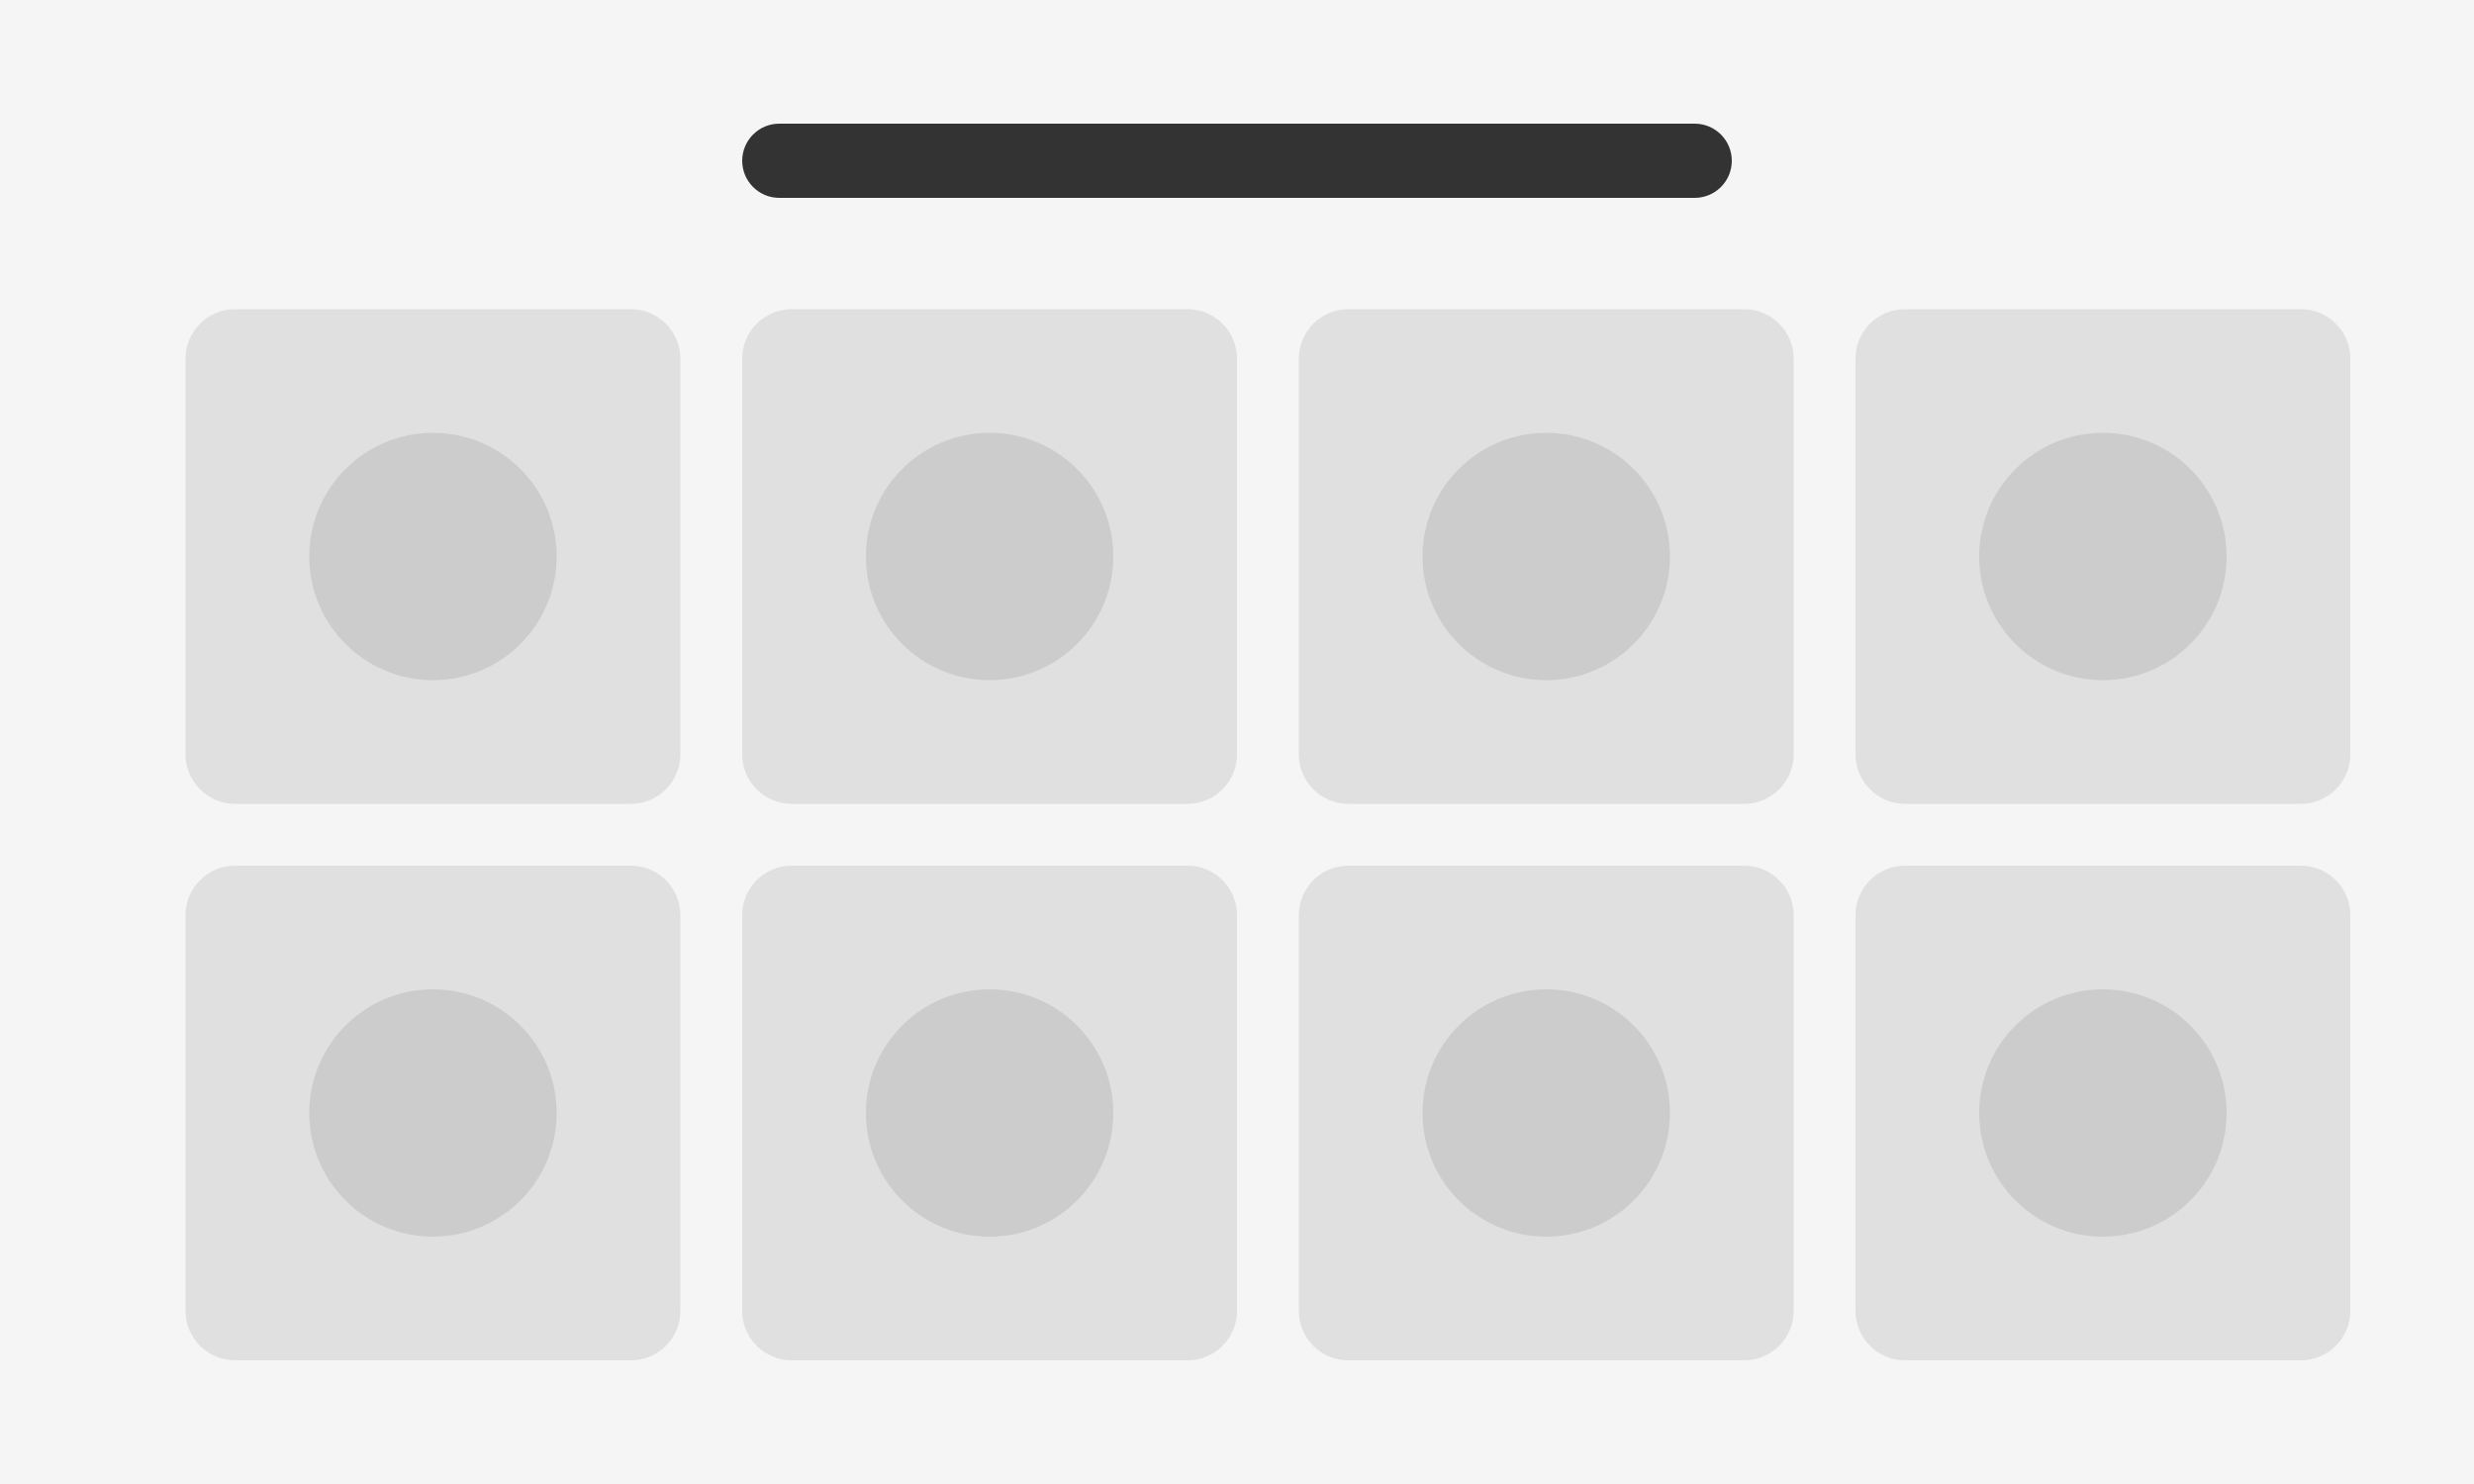
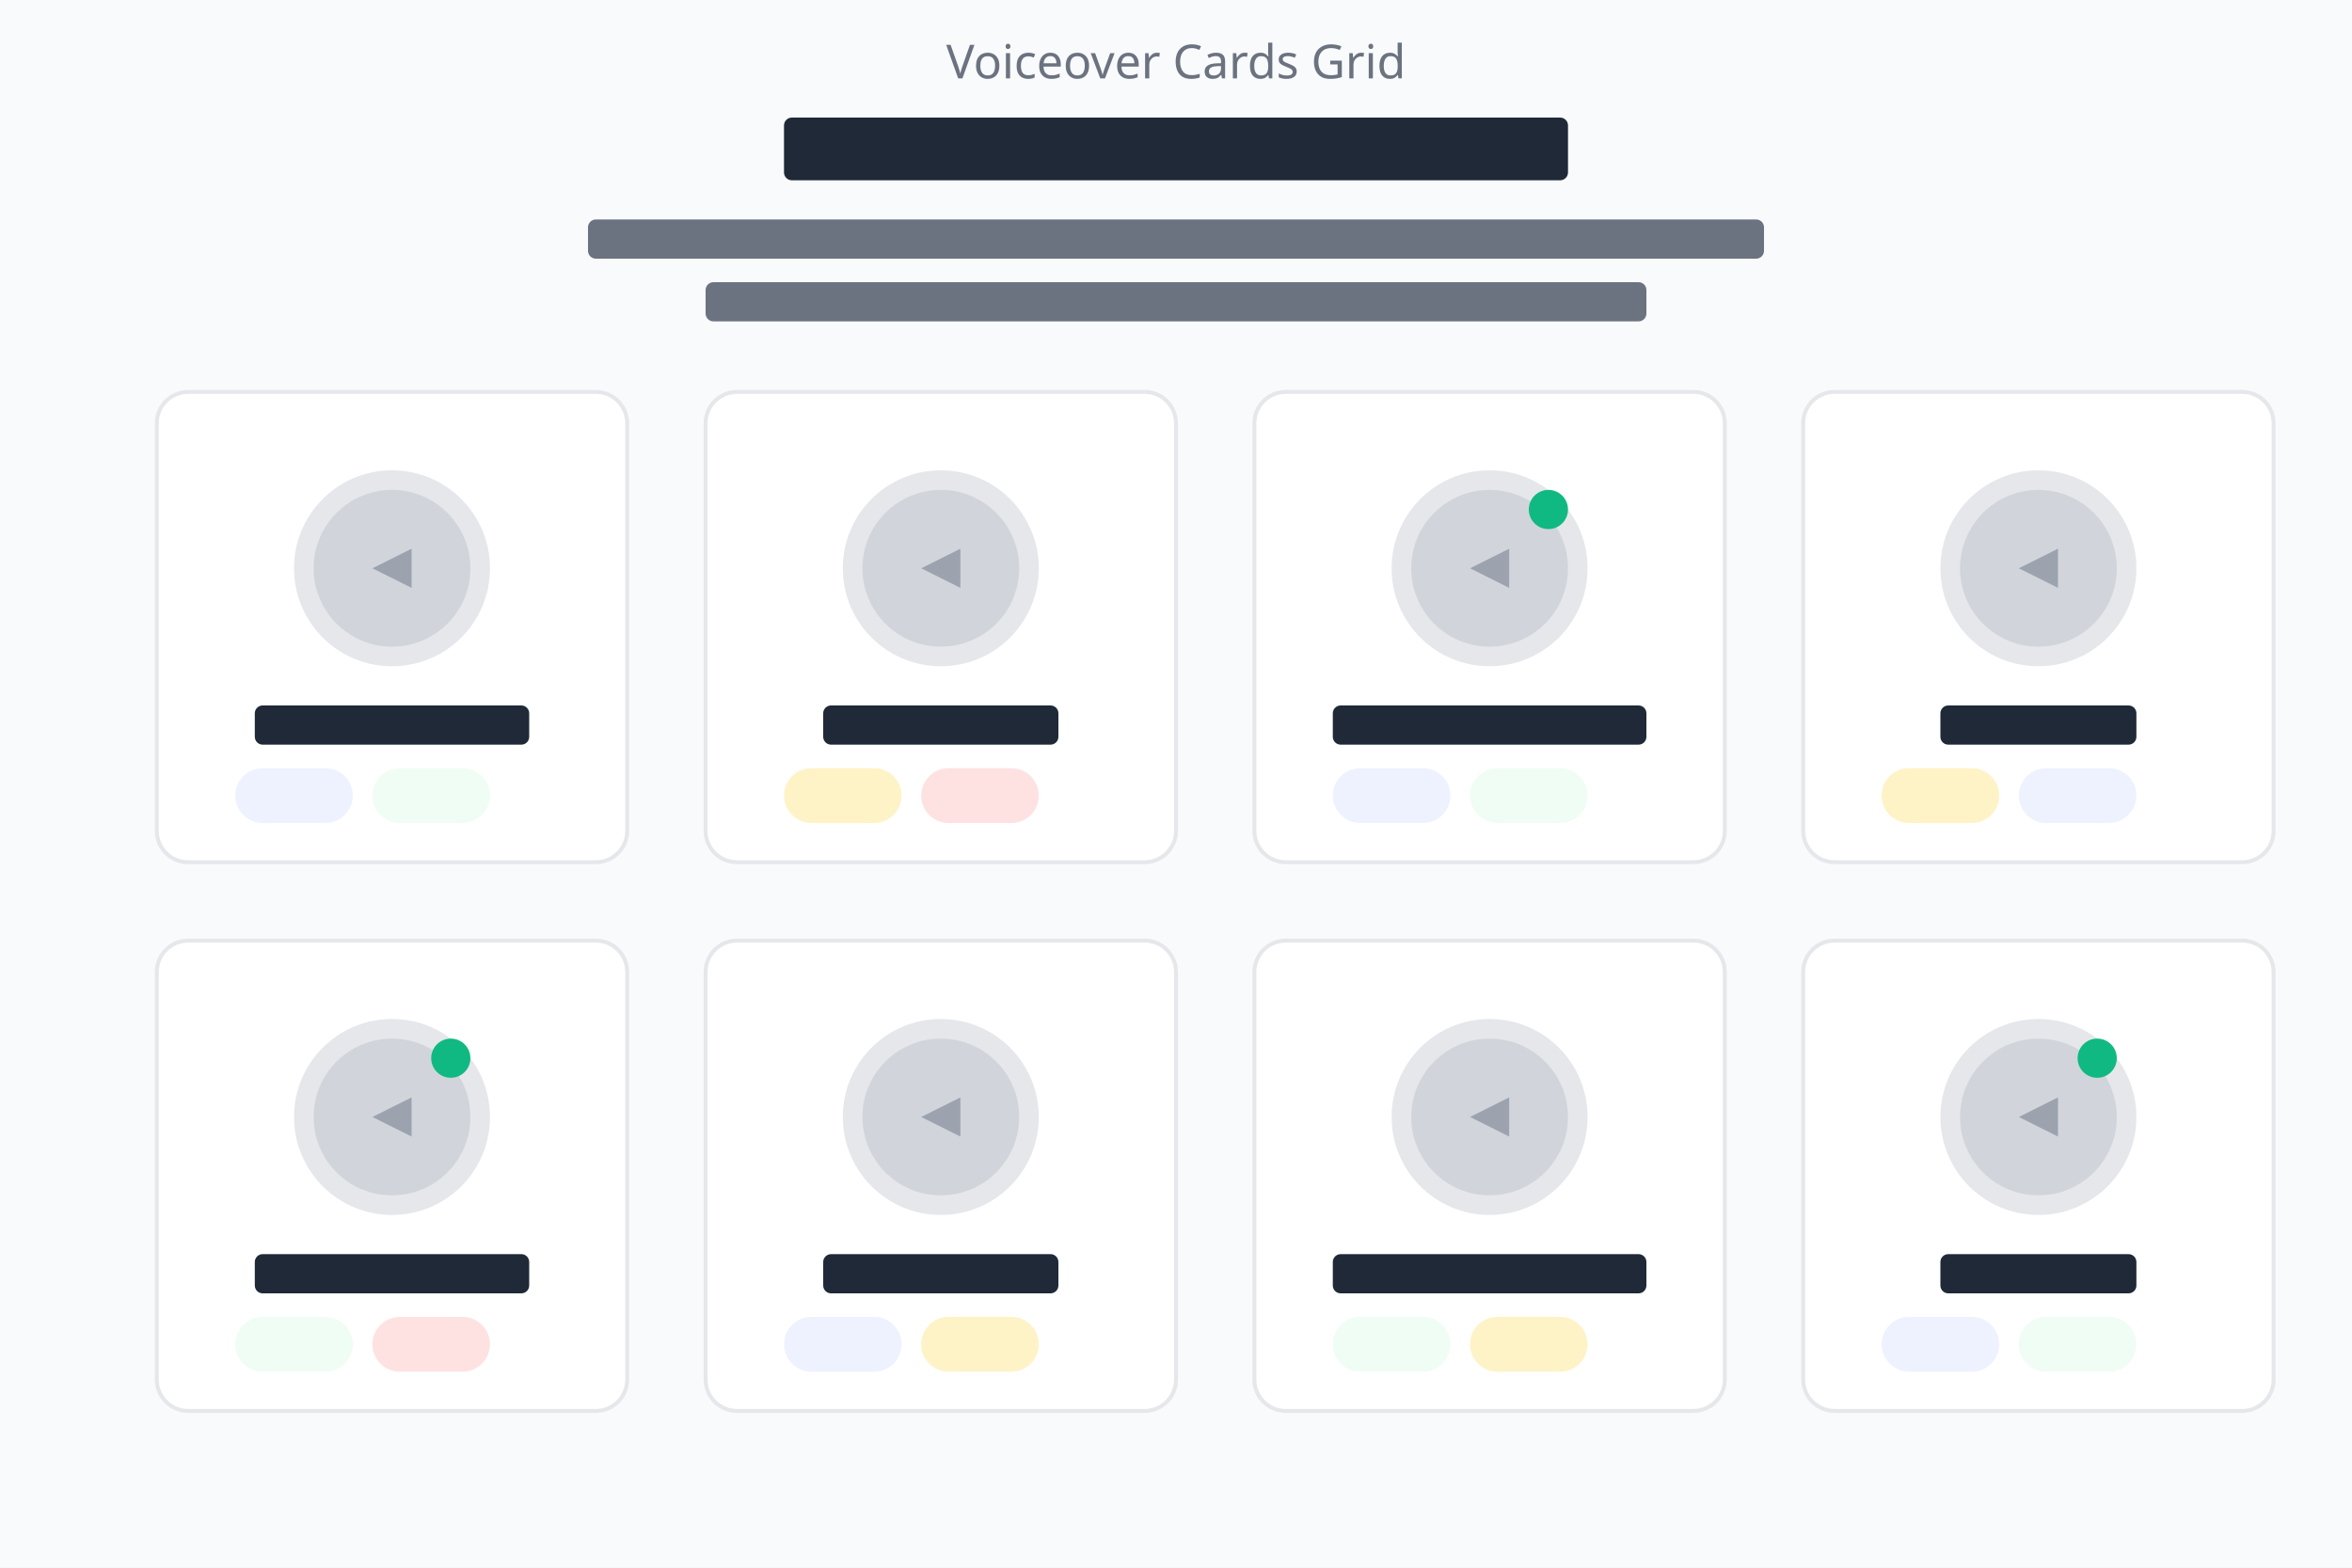
- <svg xmlns="http://www.w3.org/2000/svg" width="200" height="120" viewBox="0 0 200 120" fill="none">
-   <rect width="200" height="120" fill="#f5f5f5" />
-   <rect x="60" y="10" width="80" height="6" rx="3" fill="#333" />
-   <rect x="15" y="25" width="40" height="40" rx="4" fill="#e0e0e0" />
-   <circle cx="35" cy="45" r="10" fill="#ccc" />
-   <rect x="60" y="25" width="40" height="40" rx="4" fill="#e0e0e0" />
-   <circle cx="80" cy="45" r="10" fill="#ccc" />
-   <rect x="105" y="25" width="40" height="40" rx="4" fill="#e0e0e0" />
-   <circle cx="125" cy="45" r="10" fill="#ccc" />
-   <rect x="150" y="25" width="40" height="40" rx="4" fill="#e0e0e0" />
-   <circle cx="170" cy="45" r="10" fill="#ccc" />
-   <rect x="15" y="70" width="40" height="40" rx="4" fill="#e0e0e0" />
-   <circle cx="35" cy="90" r="10" fill="#ccc" />
-   <rect x="60" y="70" width="40" height="40" rx="4" fill="#e0e0e0" />
-   <circle cx="80" cy="90" r="10" fill="#ccc" />
-   <rect x="105" y="70" width="40" height="40" rx="4" fill="#e0e0e0" />
-   <circle cx="125" cy="90" r="10" fill="#ccc" />
-   <rect x="150" y="70" width="40" height="40" rx="4" fill="#e0e0e0" />
-   <circle cx="170" cy="90" r="10" fill="#ccc" />
+ <svg xmlns="http://www.w3.org/2000/svg" width="600" height="400" viewBox="0 0 600 400" fill="none">
+   <rect width="600" height="400" fill="#F9FAFB" />
+   <g transform="translate(0, 30)">
+     <rect x="200" y="0" width="200" height="16" rx="2" fill="#1F2937" />
+     <rect x="150" y="26" width="300" height="10" rx="2" fill="#6B7280" />
+     <rect x="180" y="42" width="240" height="10" rx="2" fill="#6B7280" />
+   </g>
+   <g transform="translate(40, 100)">
+     <g>
+       <rect x="0" y="0" width="120" height="120" rx="8" fill="white" />
+       <rect x="0" y="0" width="120" height="120" rx="8" fill="none" stroke="#E5E7EB" stroke-width="1" />
+       <circle cx="60" cy="45" r="25" fill="#E5E7EB" />
+       <circle cx="60" cy="45" r="20" fill="#D1D5DB" />
+       <path d="M 55 45 L 65 40 L 65 50 Z" fill="#9CA3AF" />
+       <rect x="25" y="80" width="70" height="10" rx="2" fill="#1F2937" />
+       <rect x="20" y="96" width="30" height="14" rx="7" fill="#EEF2FF" />
+       <rect x="55" y="96" width="30" height="14" rx="7" fill="#F0FDF4" />
+     </g>
+     <g transform="translate(140, 0)">
+       <rect x="0" y="0" width="120" height="120" rx="8" fill="white" />
+       <rect x="0" y="0" width="120" height="120" rx="8" fill="none" stroke="#E5E7EB" stroke-width="1" />
+       <circle cx="60" cy="45" r="25" fill="#E5E7EB" />
+       <circle cx="60" cy="45" r="20" fill="#D1D5DB" />
+       <path d="M 55 45 L 65 40 L 65 50 Z" fill="#9CA3AF" />
+       <rect x="30" y="80" width="60" height="10" rx="2" fill="#1F2937" />
+       <rect x="20" y="96" width="30" height="14" rx="7" fill="#FEF3C7" />
+       <rect x="55" y="96" width="30" height="14" rx="7" fill="#FEE2E2" />
+     </g>
+     <g transform="translate(280, 0)">
+       <rect x="0" y="0" width="120" height="120" rx="8" fill="white" />
+       <rect x="0" y="0" width="120" height="120" rx="8" fill="none" stroke="#E5E7EB" stroke-width="1" />
+       <circle cx="60" cy="45" r="25" fill="#E5E7EB" />
+       <circle cx="60" cy="45" r="20" fill="#D1D5DB" />
+       <circle cx="75" cy="30" r="5" fill="#10B981" />
+       <path d="M 55 45 L 65 40 L 65 50 Z" fill="#9CA3AF" />
+       <rect x="20" y="80" width="80" height="10" rx="2" fill="#1F2937" />
+       <rect x="20" y="96" width="30" height="14" rx="7" fill="#EEF2FF" />
+       <rect x="55" y="96" width="30" height="14" rx="7" fill="#F0FDF4" />
+     </g>
+     <g transform="translate(420, 0)">
+       <rect x="0" y="0" width="120" height="120" rx="8" fill="white" />
+       <rect x="0" y="0" width="120" height="120" rx="8" fill="none" stroke="#E5E7EB" stroke-width="1" />
+       <circle cx="60" cy="45" r="25" fill="#E5E7EB" />
+       <circle cx="60" cy="45" r="20" fill="#D1D5DB" />
+       <path d="M 55 45 L 65 40 L 65 50 Z" fill="#9CA3AF" />
+       <rect x="35" y="80" width="50" height="10" rx="2" fill="#1F2937" />
+       <rect x="20" y="96" width="30" height="14" rx="7" fill="#FEF3C7" />
+       <rect x="55" y="96" width="30" height="14" rx="7" fill="#EEF2FF" />
+     </g>
+     <g transform="translate(0, 140)">
+       <rect x="0" y="0" width="120" height="120" rx="8" fill="white" />
+       <rect x="0" y="0" width="120" height="120" rx="8" fill="none" stroke="#E5E7EB" stroke-width="1" />
+       <circle cx="60" cy="45" r="25" fill="#E5E7EB" />
+       <circle cx="60" cy="45" r="20" fill="#D1D5DB" />
+       <circle cx="75" cy="30" r="5" fill="#10B981" />
+       <path d="M 55 45 L 65 40 L 65 50 Z" fill="#9CA3AF" />
+       <rect x="25" y="80" width="70" height="10" rx="2" fill="#1F2937" />
+       <rect x="20" y="96" width="30" height="14" rx="7" fill="#F0FDF4" />
+       <rect x="55" y="96" width="30" height="14" rx="7" fill="#FEE2E2" />
+     </g>
+     <g transform="translate(140, 140)">
+       <rect x="0" y="0" width="120" height="120" rx="8" fill="white" />
+       <rect x="0" y="0" width="120" height="120" rx="8" fill="none" stroke="#E5E7EB" stroke-width="1" />
+       <circle cx="60" cy="45" r="25" fill="#E5E7EB" />
+       <circle cx="60" cy="45" r="20" fill="#D1D5DB" />
+       <path d="M 55 45 L 65 40 L 65 50 Z" fill="#9CA3AF" />
+       <rect x="30" y="80" width="60" height="10" rx="2" fill="#1F2937" />
+       <rect x="20" y="96" width="30" height="14" rx="7" fill="#EEF2FF" />
+       <rect x="55" y="96" width="30" height="14" rx="7" fill="#FEF3C7" />
+     </g>
+     <g transform="translate(280, 140)">
+       <rect x="0" y="0" width="120" height="120" rx="8" fill="white" />
+       <rect x="0" y="0" width="120" height="120" rx="8" fill="none" stroke="#E5E7EB" stroke-width="1" />
+       <circle cx="60" cy="45" r="25" fill="#E5E7EB" />
+       <circle cx="60" cy="45" r="20" fill="#D1D5DB" />
+       <path d="M 55 45 L 65 40 L 65 50 Z" fill="#9CA3AF" />
+       <rect x="20" y="80" width="80" height="10" rx="2" fill="#1F2937" />
+       <rect x="20" y="96" width="30" height="14" rx="7" fill="#F0FDF4" />
+       <rect x="55" y="96" width="30" height="14" rx="7" fill="#FEF3C7" />
+     </g>
+     <g transform="translate(420, 140)">
+       <rect x="0" y="0" width="120" height="120" rx="8" fill="white" />
+       <rect x="0" y="0" width="120" height="120" rx="8" fill="none" stroke="#E5E7EB" stroke-width="1" />
+       <circle cx="60" cy="45" r="25" fill="#E5E7EB" />
+       <circle cx="60" cy="45" r="20" fill="#D1D5DB" />
+       <circle cx="75" cy="30" r="5" fill="#10B981" />
+       <path d="M 55 45 L 65 40 L 65 50 Z" fill="#9CA3AF" />
+       <rect x="35" y="80" width="50" height="10" rx="2" fill="#1F2937" />
+       <rect x="20" y="96" width="30" height="14" rx="7" fill="#EEF2FF" />
+       <rect x="55" y="96" width="30" height="14" rx="7" fill="#F0FDF4" />
+     </g>
+   </g>
+   <text x="300" y="20" text-anchor="middle" fill="#6B7280" font-family="system-ui" font-size="12" font-weight="500">Voiceover Cards Grid</text>
</svg>
